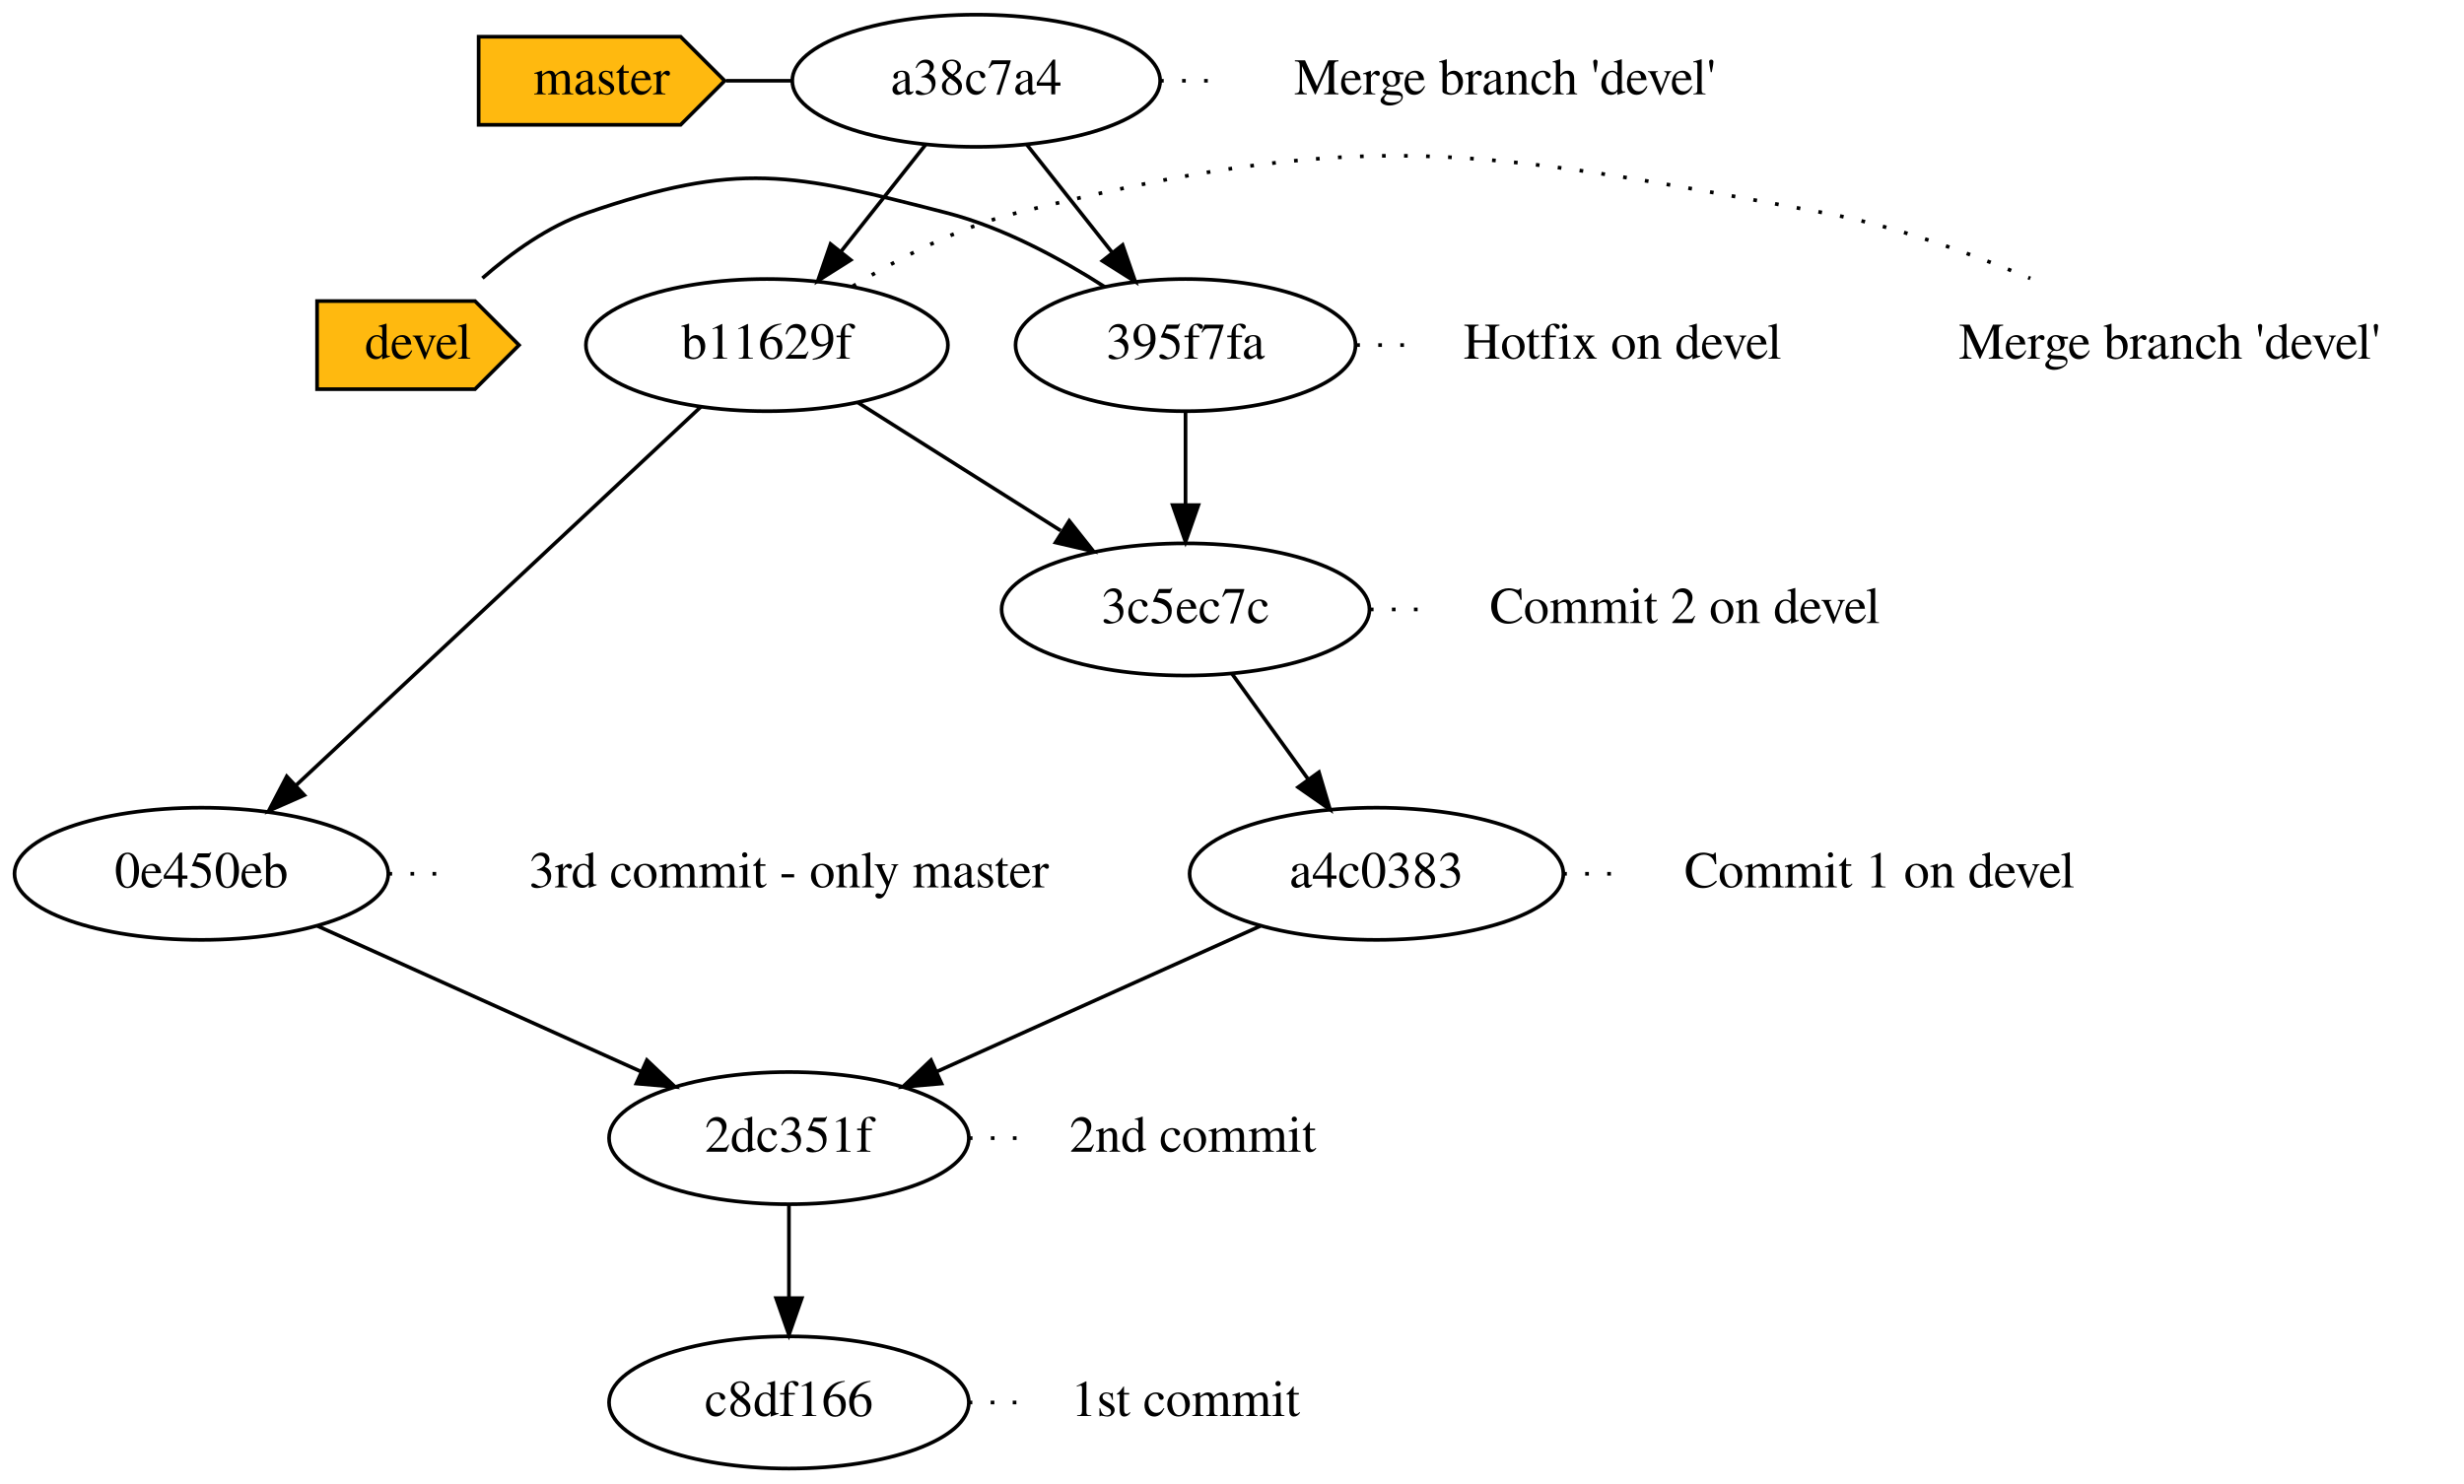
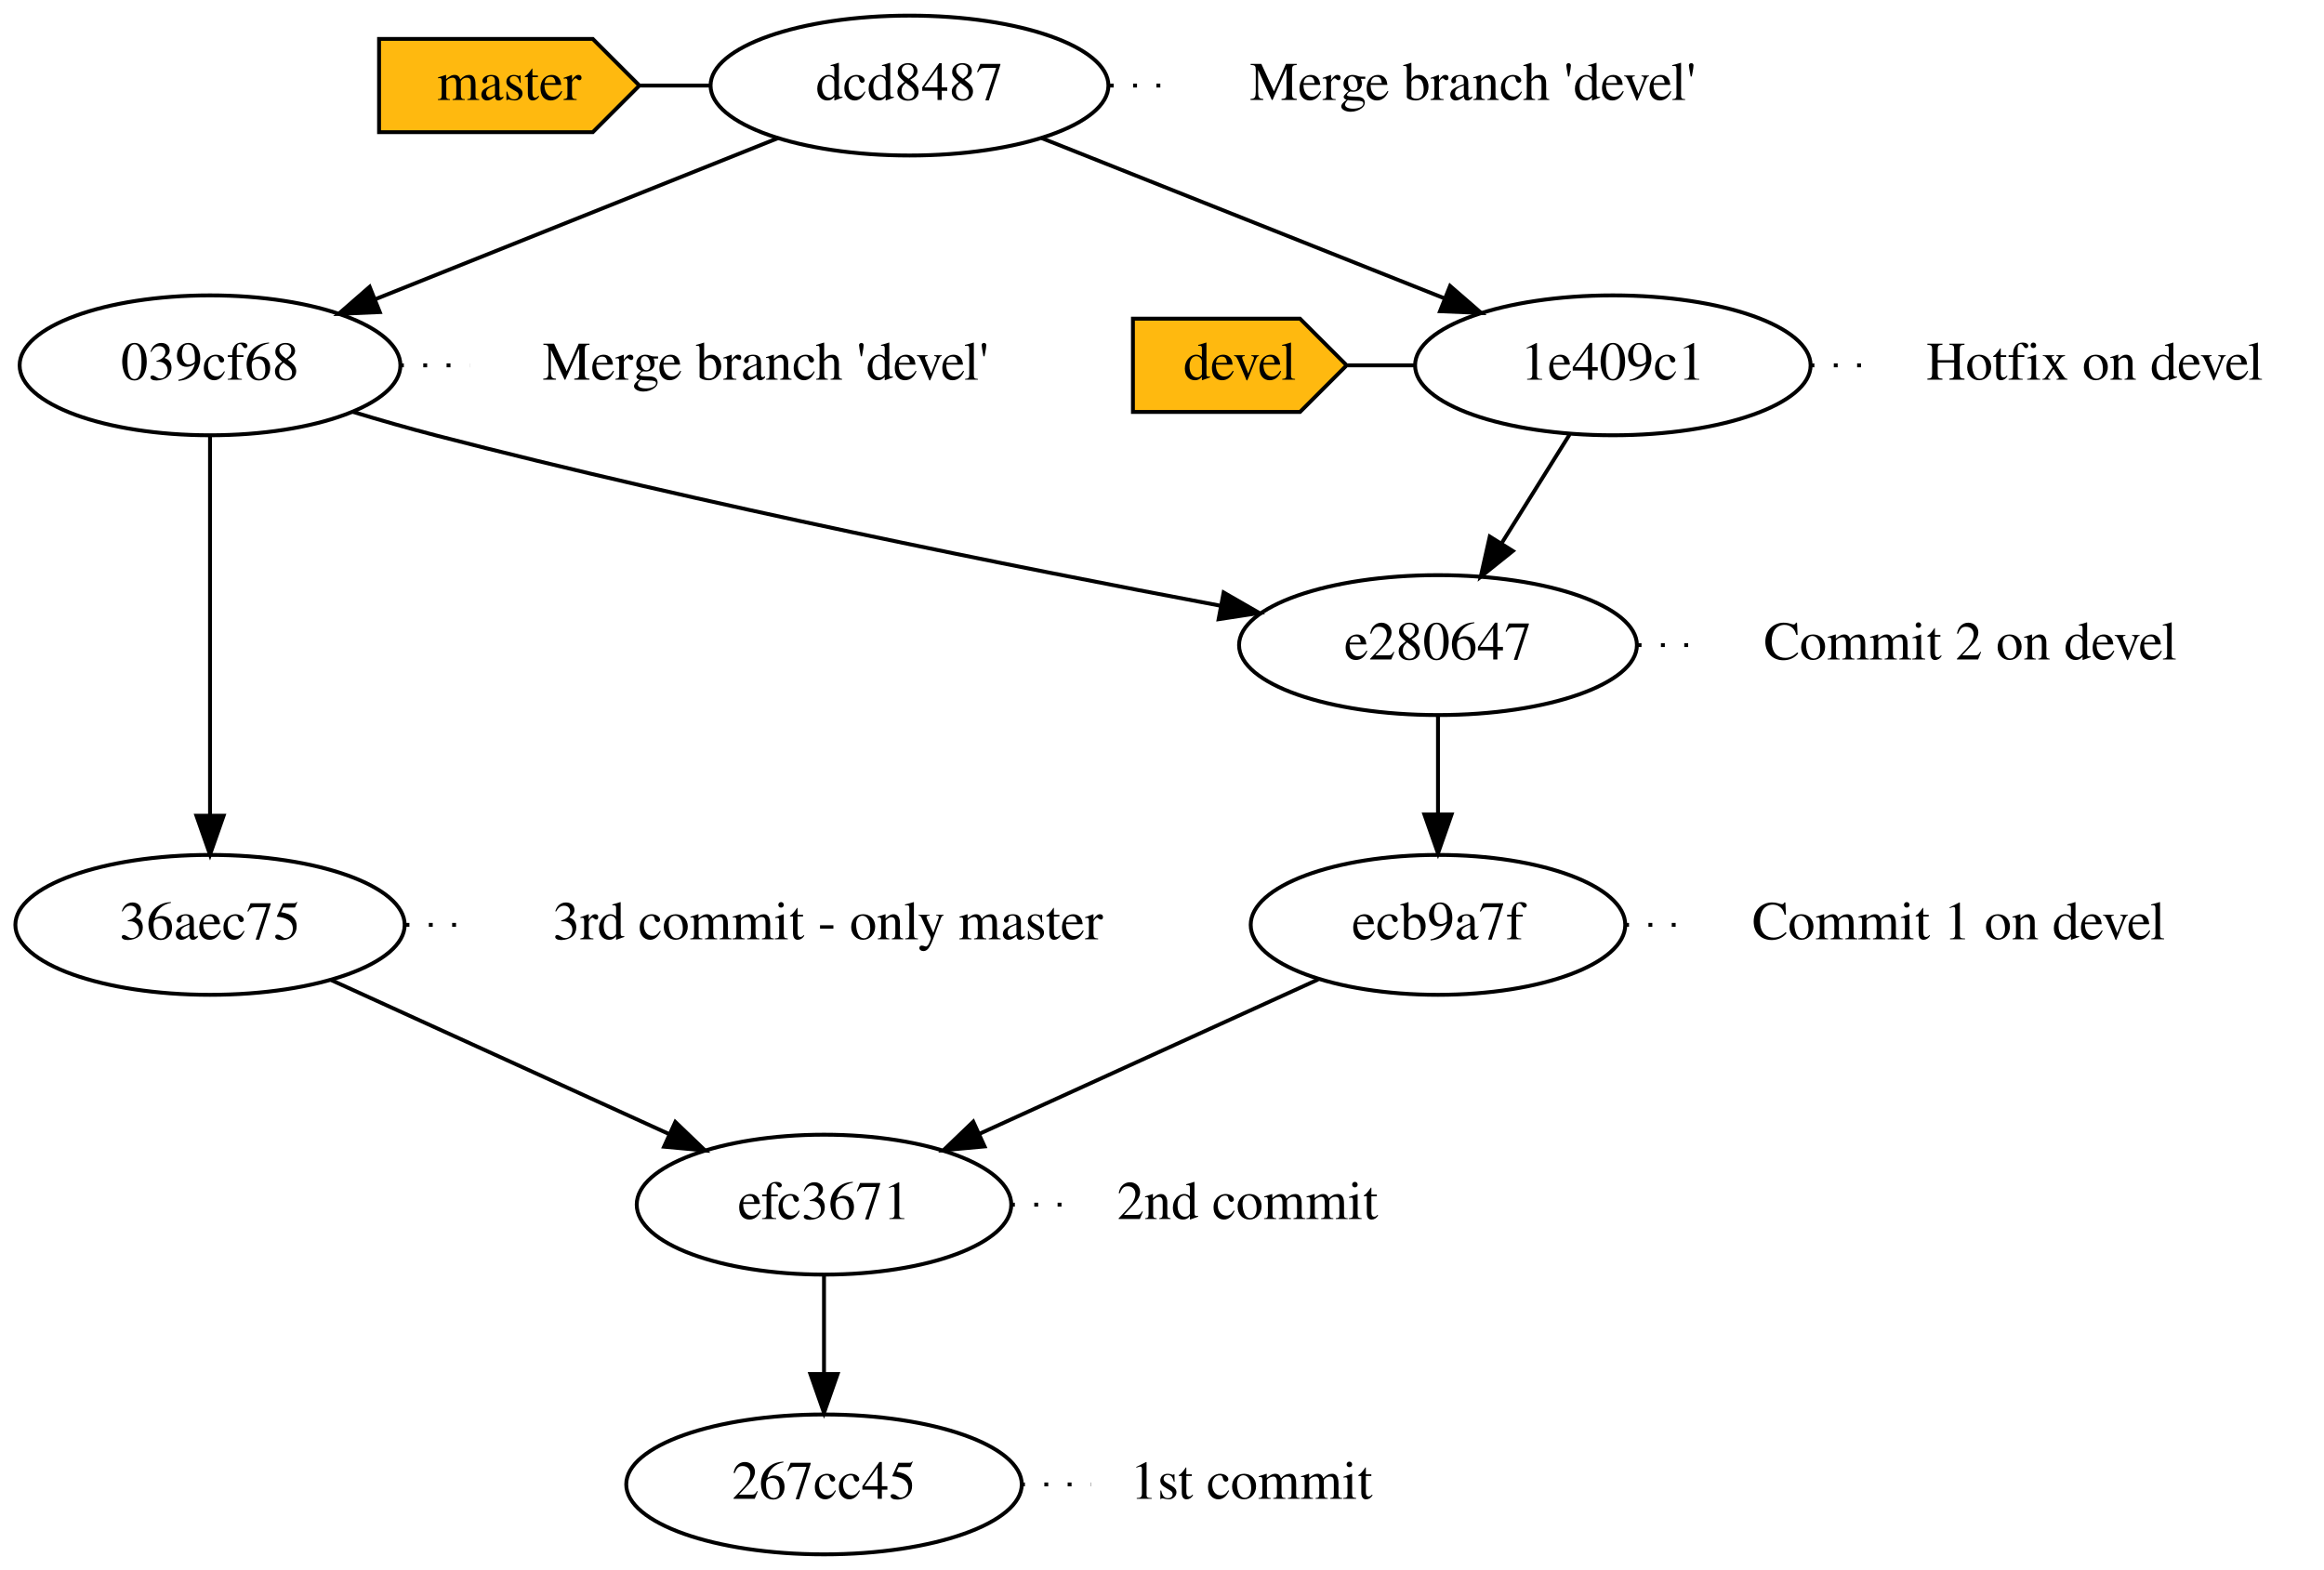
- <svg xmlns="http://www.w3.org/2000/svg" width="671pt" height="404pt" viewBox="0.00 0.00 670.70 404.00">
+ <svg xmlns="http://www.w3.org/2000/svg" width="598pt" height="404pt" viewBox="0.00 0.00 598.05 404.00">
  <g id="graph0" class="graph" transform="scale(1 1) rotate(0) translate(4 400)">
    <g id="node1" class="node">
-       <ellipse fill="none" stroke="#000000" cx="50.696" cy="-162" rx="50.892" ry="18" />
-       <text text-anchor="middle" x="50.696" y="-158.3" font-family="Times,serif" font-size="14.00" fill="#000000">0e450eb</text>
+       <ellipse fill="none" stroke="#000000" cx="50.046" cy="-306" rx="48.993" ry="18" />
+       <text text-anchor="middle" x="50.046" y="-302.3" font-family="Times,serif" font-size="14.00" fill="#000000">039cf68</text>
    </g>
    <g id="node2" class="node">
-       <text text-anchor="middle" x="210.696" y="-158.3" font-family="Times,serif" font-size="14.00" fill="#000000">3rd commit - only master</text>
+       <text text-anchor="middle" x="193.046" y="-302.3" font-family="Times,serif" font-size="14.00" fill="#000000">Merge branch 'devel'</text>
    </g>
    <g id="edge1" class="edge">
-       <path fill="none" stroke="#000000" stroke-dasharray="1,5" d="M101.633,-162C107.597,-162 113.562,-162 119.526,-162" />
+       <path fill="none" stroke="#000000" stroke-dasharray="1,5" d="M98.922,-306C104.928,-306 110.933,-306 116.938,-306" />
+     </g>
+     <g id="node7" class="node">
+       <ellipse fill="none" stroke="#000000" cx="50.046" cy="-162" rx="50.091" ry="18" />
+       <text text-anchor="middle" x="50.046" y="-158.3" font-family="Times,serif" font-size="14.00" fill="#000000">36aec75</text>
+     </g>
+     <g id="edge9" class="edge">
+       <path fill="none" stroke="#000000" d="M50.046,-287.762C50.046,-263.201 50.046,-219.247 50.046,-190.354" />
+       <polygon fill="#000000" stroke="#000000" points="53.546,-190.09 50.046,-180.09 46.546,-190.09 53.546,-190.09" />
+     </g>
+     <g id="node11" class="node">
+       <ellipse fill="none" stroke="#000000" cx="366.046" cy="-234" rx="51.191" ry="18" />
+       <text text-anchor="middle" x="366.046" y="-230.3" font-family="Times,serif" font-size="14.00" fill="#000000">e280647</text>
+     </g>
+     <g id="edge10" class="edge">
+       <path fill="none" stroke="#000000" d="M86.714,-294.046C93.76,-291.912 101.106,-289.799 108.046,-288 176.985,-270.131 257.452,-254.031 309.953,-244.154" />
+       <polygon fill="#000000" stroke="#000000" points="310.883,-247.541 320.069,-242.262 309.596,-240.66 310.883,-247.541" />
    </g>
    <g id="node3" class="node">
-       <ellipse fill="none" stroke="#000000" cx="210.696" cy="-90" rx="48.993" ry="18" />
-       <text text-anchor="middle" x="210.696" y="-86.3" font-family="Times,serif" font-size="14.00" fill="#000000">2dc351f</text>
-     </g>
-     <g id="edge9" class="edge">
-       <path fill="none" stroke="#000000" d="M82.306,-147.775C107.561,-136.411 143.121,-120.408 170.416,-108.126" />
-       <polygon fill="#000000" stroke="#000000" points="172.012,-111.246 179.695,-103.95 169.139,-104.862 172.012,-111.246" />
+       <ellipse fill="none" stroke="#000000" cx="411.046" cy="-306" rx="50.892" ry="18" />
+       <text text-anchor="middle" x="411.046" y="-302.3" font-family="Times,serif" font-size="14.00" fill="#000000">1e409c1</text>
    </g>
    <g id="node4" class="node">
-       <text text-anchor="middle" x="320.695" y="-86.3" font-family="Times,serif" font-size="14.00" fill="#000000">2nd commit</text>
+       <text text-anchor="middle" x="535.046" y="-302.3" font-family="Times,serif" font-size="14.00" fill="#000000">Hotfix on devel</text>
    </g>
    <g id="edge2" class="edge">
-       <path fill="none" stroke="#000000" stroke-dasharray="1,5" d="M259.68,-90C265.559,-90 271.438,-90 277.317,-90" />
+       <path fill="none" stroke="#000000" stroke-dasharray="1,5" d="M461.905,-306C467.905,-306 473.905,-306 479.904,-306" />
+     </g>
+     <g id="edge11" class="edge">
+       <path fill="none" stroke="#000000" d="M399.922,-288.202C394.636,-279.745 388.213,-269.469 382.387,-260.147" />
+       <polygon fill="#000000" stroke="#000000" points="385.309,-258.218 377.041,-251.593 379.373,-261.928 385.309,-258.218" />
+     </g>
+     <g id="node5" class="node">
+       <ellipse fill="none" stroke="#000000" cx="208.046" cy="-18" rx="50.892" ry="18" />
+       <text text-anchor="middle" x="208.046" y="-14.3" font-family="Times,serif" font-size="14.00" fill="#000000">267cc45</text>
+     </g>
+     <g id="node6" class="node">
+       <text text-anchor="middle" x="318.046" y="-14.3" font-family="Times,serif" font-size="14.00" fill="#000000">1st commit</text>
+     </g>
+     <g id="edge3" class="edge">
+       <path fill="none" stroke="#000000" stroke-dasharray="1,5" d="M258.749,-18C264.771,-18 270.793,-18 276.816,-18" />
+     </g>
+     <g id="node8" class="node">
+       <text text-anchor="middle" x="209.046" y="-158.3" font-family="Times,serif" font-size="14.00" fill="#000000">3rd commit - only master</text>
+     </g>
+     <g id="edge4" class="edge">
+       <path fill="none" stroke="#000000" stroke-dasharray="1,5" d="M100.354,-162C106.157,-162 111.959,-162 117.762,-162" />
    </g>
    <g id="node15" class="node">
-       <ellipse fill="none" stroke="#000000" cx="210.696" cy="-18" rx="48.993" ry="18" />
-       <text text-anchor="middle" x="210.696" y="-14.3" font-family="Times,serif" font-size="14.00" fill="#000000">c8df166</text>
-     </g>
-     <g id="edge10" class="edge">
-       <path fill="none" stroke="#000000" d="M210.696,-71.831C210.696,-64.131 210.696,-54.974 210.696,-46.417" />
-       <polygon fill="#000000" stroke="#000000" points="214.196,-46.413 210.696,-36.413 207.196,-46.413 214.196,-46.413" />
-     </g>
-     <g id="node5" class="node">
-       <ellipse fill="none" stroke="#000000" cx="318.695" cy="-306" rx="46.292" ry="18" />
-       <text text-anchor="middle" x="318.695" y="-302.3" font-family="Times,serif" font-size="14.00" fill="#000000">395f7fa</text>
-     </g>
-     <g id="node6" class="node">
-       <text text-anchor="middle" x="437.695" y="-302.3" font-family="Times,serif" font-size="14.00" fill="#000000">Hotfix on devel</text>
-     </g>
-     <g id="edge3" class="edge">
-       <path fill="none" stroke="#000000" stroke-dasharray="1,5" d="M365.18,-306C370.94,-306 376.699,-306 382.459,-306" />
-     </g>
-     <g id="node7" class="node">
-       <ellipse fill="none" stroke="#000000" cx="318.695" cy="-234" rx="50.091" ry="18" />
-       <text text-anchor="middle" x="318.695" y="-230.3" font-family="Times,serif" font-size="14.00" fill="#000000">3c5ec7c</text>
-     </g>
-     <g id="edge11" class="edge">
-       <path fill="none" stroke="#000000" d="M318.695,-287.831C318.695,-280.131 318.695,-270.974 318.695,-262.417" />
-       <polygon fill="#000000" stroke="#000000" points="322.196,-262.413 318.695,-252.413 315.196,-262.413 322.196,-262.413" />
-     </g>
-     <g id="node8" class="node">
-       <text text-anchor="middle" x="454.695" y="-230.3" font-family="Times,serif" font-size="14.00" fill="#000000">Commit 2 on devel</text>
-     </g>
-     <g id="edge4" class="edge">
-       <path fill="none" stroke="#000000" stroke-dasharray="1,5" d="M368.899,-234C374.82,-234 380.74,-234 386.661,-234" />
-     </g>
-     <g id="node11" class="node">
-       <ellipse fill="none" stroke="#000000" cx="370.695" cy="-162" rx="50.892" ry="18" />
-       <text text-anchor="middle" x="370.695" y="-158.3" font-family="Times,serif" font-size="14.00" fill="#000000">a4c0383</text>
+       <ellipse fill="none" stroke="#000000" cx="208.046" cy="-90" rx="48.192" ry="18" />
+       <text text-anchor="middle" x="208.046" y="-86.3" font-family="Times,serif" font-size="14.00" fill="#000000">efc3671</text>
    </g>
    <g id="edge12" class="edge">
-       <path fill="none" stroke="#000000" d="M331.283,-216.571C337.497,-207.968 345.118,-197.416 351.996,-187.891" />
-       <polygon fill="#000000" stroke="#000000" points="355.026,-189.674 358.043,-179.518 349.351,-185.576 355.026,-189.674" />
+       <path fill="none" stroke="#000000" d="M81.261,-147.775C106.2,-136.411 141.316,-120.408 168.269,-108.126" />
+       <polygon fill="#000000" stroke="#000000" points="169.784,-111.282 177.432,-103.95 166.881,-104.912 169.784,-111.282" />
    </g>
    <g id="node9" class="node">
-       <ellipse fill="none" stroke="#000000" cx="261.695" cy="-378" rx="50.091" ry="18" />
-       <text text-anchor="middle" x="261.695" y="-374.3" font-family="Times,serif" font-size="14.00" fill="#000000">a38c7a4</text>
+       <ellipse fill="none" stroke="#000000" cx="230.046" cy="-378" rx="51.191" ry="18" />
+       <text text-anchor="middle" x="230.046" y="-374.3" font-family="Times,serif" font-size="14.00" fill="#000000">dcd8487</text>
    </g>
    <g id="edge13" class="edge">
-       <path fill="none" stroke="#000000" d="M275.494,-360.571C282.425,-351.815 290.954,-341.042 298.598,-331.387" />
-       <polygon fill="#000000" stroke="#000000" points="301.562,-333.282 305.024,-323.269 296.073,-328.937 301.562,-333.282" />
+       <path fill="none" stroke="#000000" d="M196.189,-364.457C166.84,-352.718 124.229,-335.673 92.584,-323.015" />
+       <polygon fill="#000000" stroke="#000000" points="93.727,-319.703 83.142,-319.239 91.127,-326.202 93.727,-319.703" />
+     </g>
+     <g id="edge14" class="edge">
+       <path fill="none" stroke="#000000" d="M264.09,-364.457C293.416,-352.792 335.911,-335.888 367.669,-323.255" />
+       <polygon fill="#000000" stroke="#000000" points="369.155,-326.43 377.154,-319.482 366.568,-319.926 369.155,-326.43" />
    </g>
    <g id="node10" class="node">
-       <text text-anchor="middle" x="405.695" y="-374.3" font-family="Times,serif" font-size="14.00" fill="#000000">Merge branch 'devel'</text>
+       <text text-anchor="middle" x="375.046" y="-374.3" font-family="Times,serif" font-size="14.00" fill="#000000">Merge branch 'devel'</text>
    </g>
    <g id="edge5" class="edge">
-       <path fill="none" stroke="#000000" stroke-dasharray="1,5" d="M311.758,-378C317.629,-378 323.5,-378 329.371,-378" />
+       <path fill="none" stroke="#000000" stroke-dasharray="1,5" d="M281.589,-378C287.308,-378 293.027,-378 298.747,-378" />
+     </g>
+     <g id="node12" class="node">
+       <text text-anchor="middle" x="503.046" y="-230.3" font-family="Times,serif" font-size="14.00" fill="#000000">Commit 2 on devel</text>
+     </g>
+     <g id="edge6" class="edge">
+       <path fill="none" stroke="#000000" stroke-dasharray="1,5" d="M417.421,-234C423.218,-234 429.016,-234 434.813,-234" />
    </g>
    <g id="node13" class="node">
-       <ellipse fill="none" stroke="#000000" cx="204.696" cy="-306" rx="49.291" ry="18" />
-       <text text-anchor="middle" x="204.696" y="-302.3" font-family="Times,serif" font-size="14.00" fill="#000000">b11629f</text>
-     </g>
-     <g id="edge14" class="edge">
-       <path fill="none" stroke="#000000" d="M247.897,-360.571C241.017,-351.88 232.562,-341.2 224.962,-331.6" />
-       <polygon fill="#000000" stroke="#000000" points="227.515,-329.186 218.564,-323.518 222.027,-333.531 227.515,-329.186" />
+       <ellipse fill="none" stroke="#000000" cx="366.046" cy="-162" rx="48.192" ry="18" />
+       <text text-anchor="middle" x="366.046" y="-158.3" font-family="Times,serif" font-size="14.00" fill="#000000">ecb9a7f</text>
    </g>
    <g id="edge15" class="edge">
-       <path fill="none" stroke="#000000" d="M339.085,-147.775C313.83,-136.411 278.27,-120.408 250.975,-108.126" />
-       <polygon fill="#000000" stroke="#000000" points="252.252,-104.862 241.696,-103.95 249.379,-111.246 252.252,-104.862" />
+       <path fill="none" stroke="#000000" d="M366.046,-215.831C366.046,-208.131 366.046,-198.974 366.046,-190.417" />
+       <polygon fill="#000000" stroke="#000000" points="369.546,-190.413 366.046,-180.413 362.546,-190.413 369.546,-190.413" />
    </g>
-     <g id="node12" class="node">
-       <text text-anchor="middle" x="507.695" y="-158.3" font-family="Times,serif" font-size="14.00" fill="#000000">Commit 1 on devel</text>
+     <g id="node14" class="node">
+       <text text-anchor="middle" x="500.046" y="-158.3" font-family="Times,serif" font-size="14.00" fill="#000000">Commit 1 on devel</text>
    </g>
-     <g id="edge6" class="edge">
-       <path fill="none" stroke="#000000" stroke-dasharray="1,5" d="M421.535,-162C427.481,-162 433.427,-162 439.373,-162" />
+     <g id="edge7" class="edge">
+       <path fill="none" stroke="#000000" stroke-dasharray="1,5" d="M414.202,-162C420.126,-162 426.05,-162 431.974,-162" />
    </g>
    <g id="edge16" class="edge">
-       <path fill="none" stroke="#000000" d="M186.728,-289.2C159.519,-263.757 107.73,-215.331 76.496,-186.125" />
-       <polygon fill="#000000" stroke="#000000" points="78.72,-183.413 69.026,-179.14 73.939,-188.526 78.72,-183.413" />
+       <path fill="none" stroke="#000000" d="M335.207,-147.947C310.303,-136.598 275.074,-120.544 248.009,-108.211" />
+       <polygon fill="#000000" stroke="#000000" points="249.358,-104.98 238.807,-104.018 246.455,-111.35 249.358,-104.98" />
    </g>
    <g id="edge17" class="edge">
-       <path fill="none" stroke="#000000" d="M229.432,-290.377C245.603,-280.163 266.942,-266.687 284.7,-255.471" />
-       <polygon fill="#000000" stroke="#000000" points="287.028,-258.14 293.614,-249.841 283.29,-252.222 287.028,-258.14" />
-     </g>
-     <g id="node14" class="node">
-       <text text-anchor="middle" x="586.696" y="-302.3" font-family="Times,serif" font-size="14.00" fill="#000000">Merge branch 'devel'</text>
-     </g>
-     <g id="edge7" class="edge">
-       <path fill="none" stroke="#000000" stroke-dasharray="1,5" d="M228.084,-322.036C240.694,-329.712 256.879,-338.072 272.695,-342 367.59,-365.57 396.548,-359.781 492.695,-342 511.77,-338.472 531.975,-331.236 548.745,-324.17" />
+       <path fill="none" stroke="#000000" d="M208.046,-71.831C208.046,-64.131 208.046,-54.974 208.046,-46.417" />
+       <polygon fill="#000000" stroke="#000000" points="211.546,-46.413 208.046,-36.413 204.546,-46.413 211.546,-46.413" />
    </g>
    <g id="node16" class="node">
-       <text text-anchor="middle" x="318.695" y="-14.3" font-family="Times,serif" font-size="14.00" fill="#000000">1st commit</text>
+       <text text-anchor="middle" x="317.046" y="-86.3" font-family="Times,serif" font-size="14.00" fill="#000000">2nd commit</text>
    </g>
    <g id="edge8" class="edge">
-       <path fill="none" stroke="#000000" stroke-dasharray="1,5" d="M259.633,-18C265.632,-18 271.63,-18 277.629,-18" />
+       <path fill="none" stroke="#000000" stroke-dasharray="1,5" d="M256.159,-90C262.026,-90 267.892,-90 273.759,-90" />
    </g>
    <g id="node17" class="node">
-       <polygon fill="#ffb90f" stroke="#000000" points="125.195,-318 82.195,-318 82.195,-294 125.195,-294 137.196,-306 125.195,-318" />
-       <text text-anchor="middle" x="109.695" y="-302.3" font-family="Times,serif" font-size="14.00" fill="#000000">devel</text>
+       <polygon fill="#ffb90f" stroke="#000000" points="330.546,-318 287.546,-318 287.546,-294 330.546,-294 342.546,-306 330.546,-318" />
+       <text text-anchor="middle" x="315.046" y="-302.3" font-family="Times,serif" font-size="14.00" fill="#000000">devel</text>
    </g>
    <g id="edge18" class="edge">
-       <path fill="none" stroke="#000000" d="M127.225,-324.224C135.174,-331.206 145.15,-338.364 155.696,-342 196.872,-356.197 211.525,-352.898 253.696,-342 269.058,-338.03 284.663,-329.564 296.731,-321.839" />
+       <path fill="none" stroke="#000000" d="M342.796,-306C348.572,-306 354.348,-306 360.125,-306" />
    </g>
    <g id="node18" class="node">
-       <polygon fill="#ffb90f" stroke="#000000" points="181.196,-390 126.195,-390 126.195,-366 181.196,-366 193.196,-378 181.196,-390" />
-       <text text-anchor="middle" x="159.696" y="-374.3" font-family="Times,serif" font-size="14.00" fill="#000000">master</text>
+       <polygon fill="#ffb90f" stroke="#000000" points="148.546,-390 93.546,-390 93.546,-366 148.546,-366 160.546,-378 148.546,-390" />
+       <text text-anchor="middle" x="127.046" y="-374.3" font-family="Times,serif" font-size="14.00" fill="#000000">master</text>
    </g>
    <g id="edge19" class="edge">
-       <path fill="none" stroke="#000000" d="M193.563,-378C199.507,-378 205.45,-378 211.394,-378" />
+       <path fill="none" stroke="#000000" d="M160.842,-378C166.79,-378 172.737,-378 178.684,-378" />
    </g>
  </g>
</svg>
